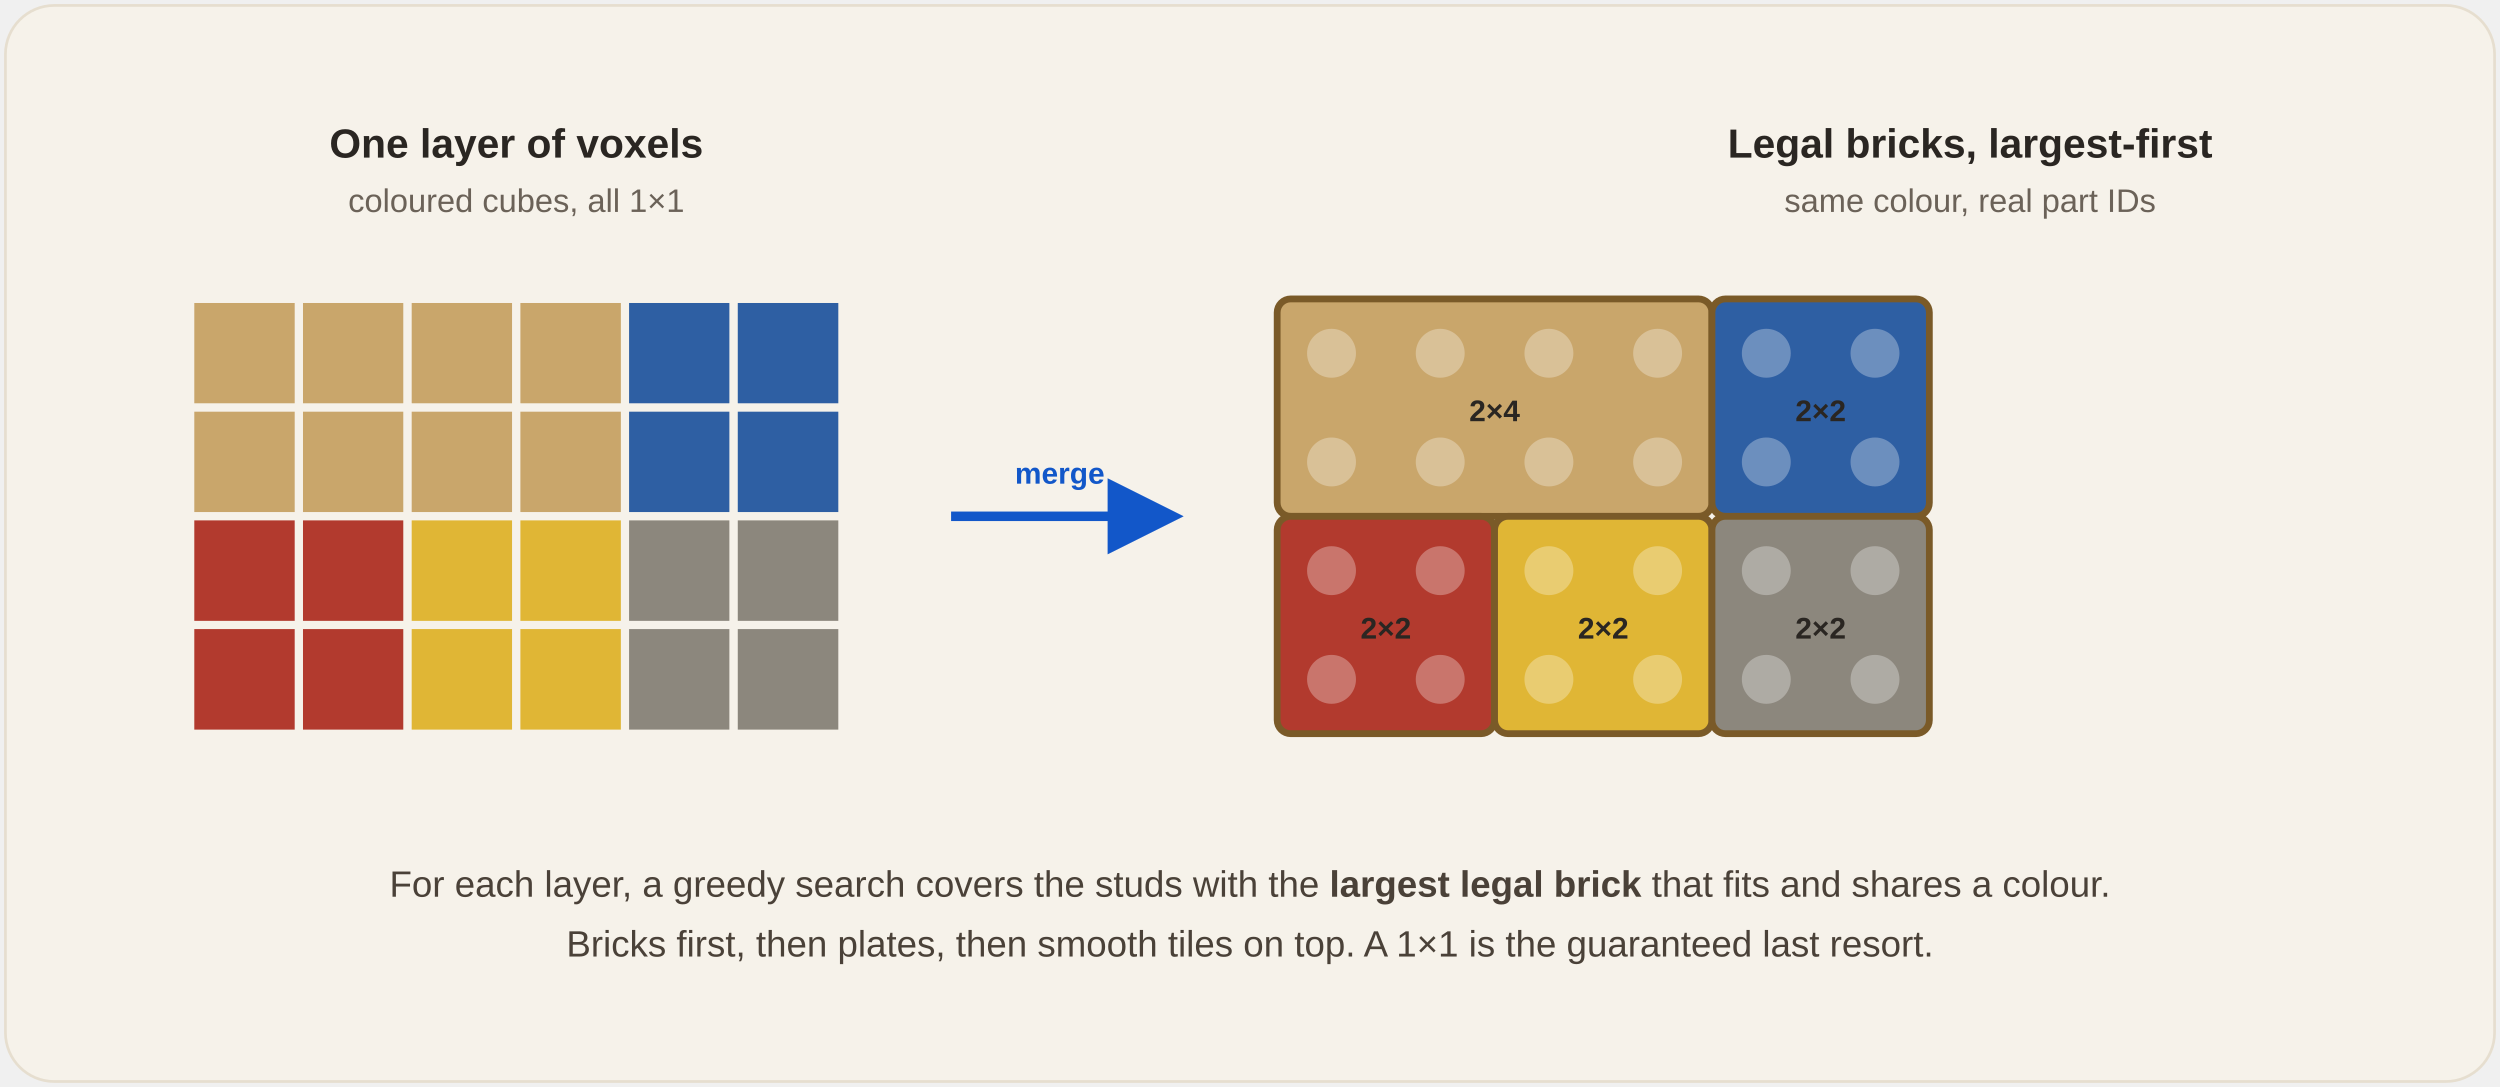
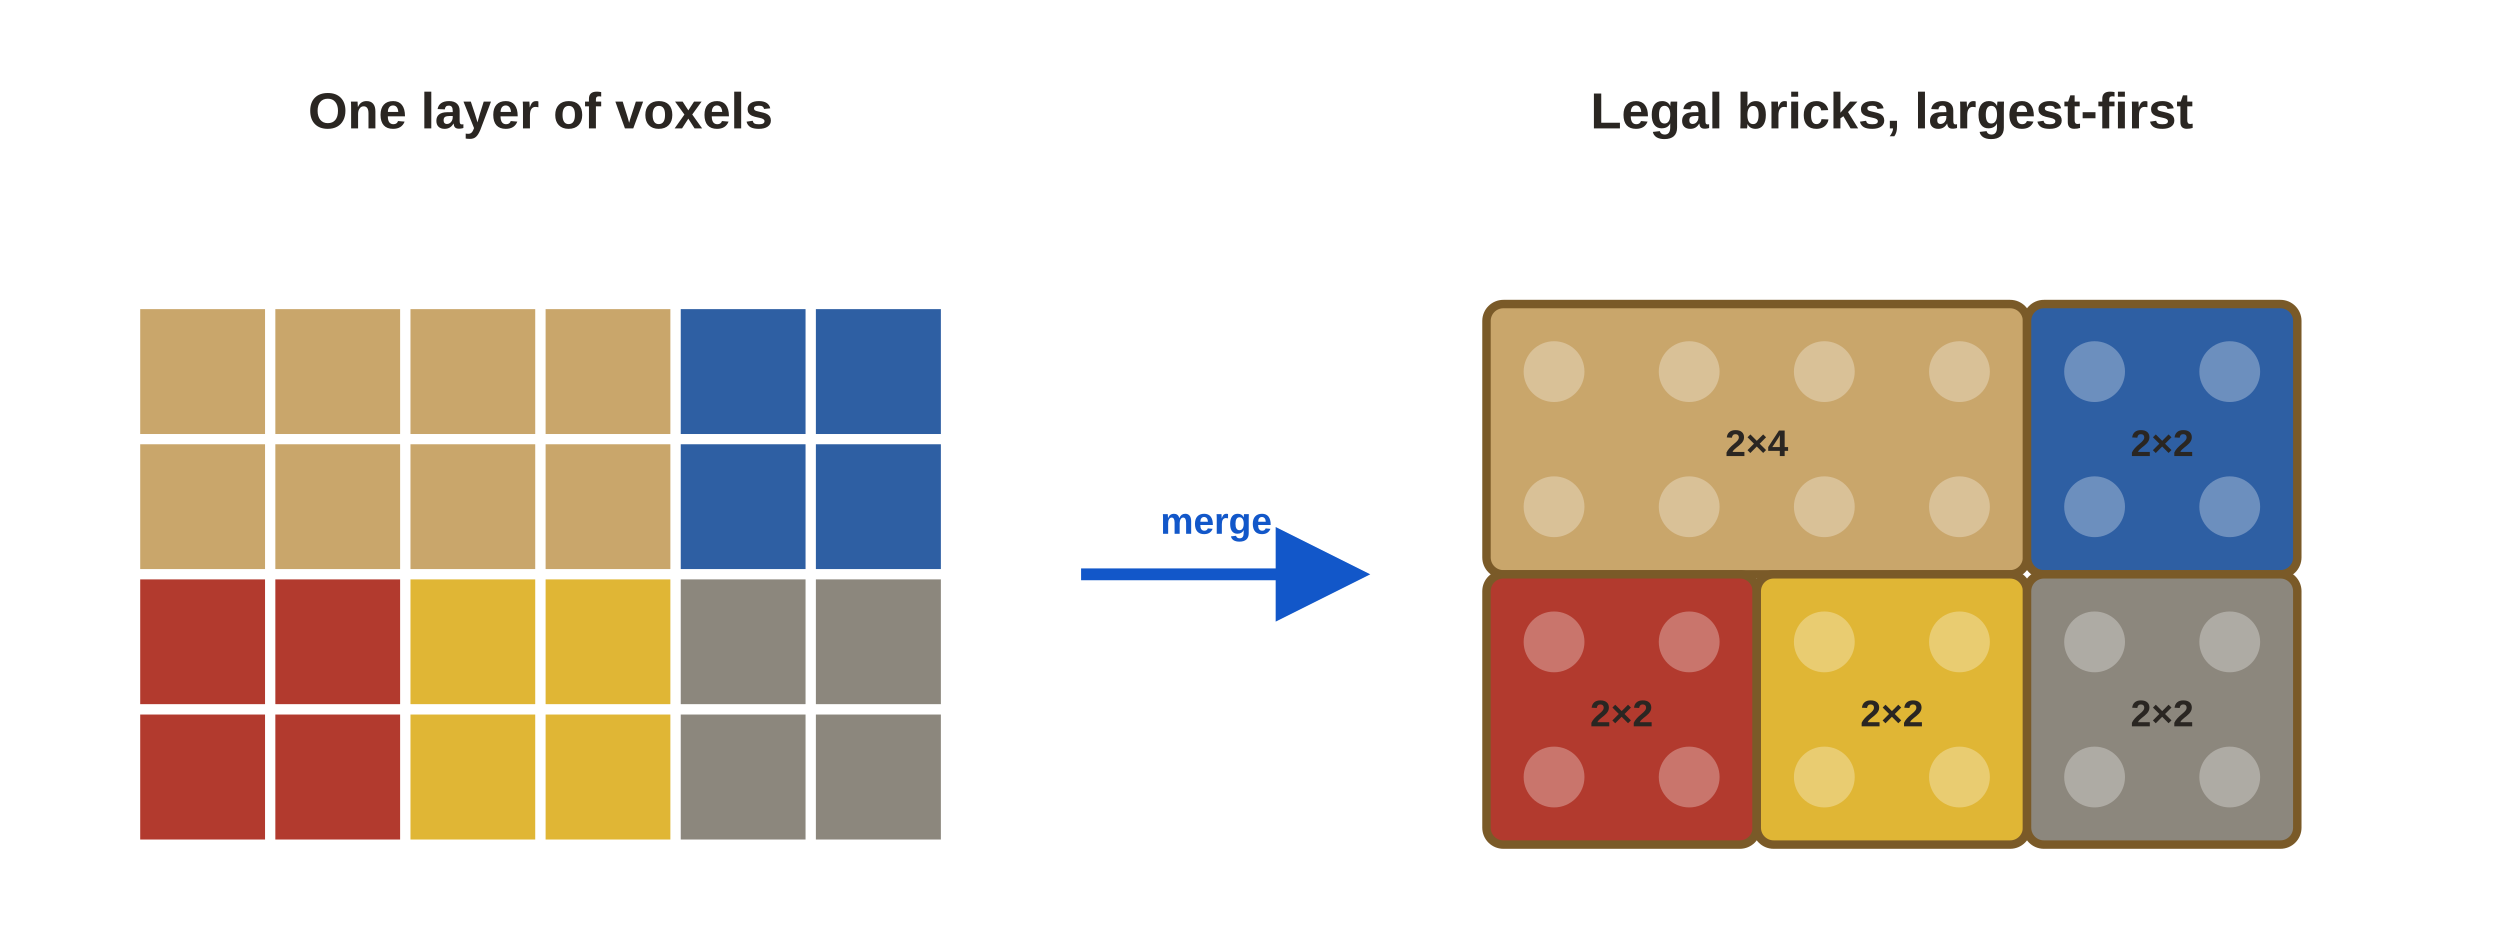
- <svg xmlns="http://www.w3.org/2000/svg" viewBox="0 0 920 400" font-family="Arial, Helvetica, sans-serif">
+ <svg xmlns="http://www.w3.org/2000/svg" viewBox="30 20 740 280" font-family="Arial, Helvetica, sans-serif">
  <defs>
    <marker id="sm-arr" viewBox="0 0 10 10" refX="8" refY="5" markerWidth="8" markerHeight="8" orient="auto-start-reverse">
      <path d="M0,0 L10,5 L0,10 z" fill="#1257C9" />
    </marker>
    <radialGradient id="stud" cx="40%" cy="35%" r="70%">
      <stop offset="0%" stop-color="#ffffff" stop-opacity="0.55" />
      <stop offset="100%" stop-color="#ffffff" stop-opacity="0" />
    </radialGradient>
  </defs>
-   <rect x="2" y="2" width="916" height="396" rx="18" fill="#F6F2EA" stroke="#E6DECF" />
+   <rect x="2" y="2" width="916" height="316" rx="18" fill="#ffffff" />
  <text x="190" y="58" text-anchor="middle" font-size="15" font-weight="bold" fill="#2A2622">One layer of voxels</text>
-   <text x="190" y="78" text-anchor="middle" font-size="12" fill="#6B6258">coloured cubes, all 1×1</text>
-   <text x="725" y="58" text-anchor="middle" font-size="15" font-weight="bold" fill="#2A2622">Legal bricks, largest-first</text>
-   <text x="725" y="78" text-anchor="middle" font-size="12" fill="#6B6258">same colour, real part IDs</text>
+   <text x="590" y="58" text-anchor="middle" font-size="15" font-weight="bold" fill="#2A2622">Legal bricks, largest-first</text>
  <g>
-     <g stroke="#F6F2EA" stroke-width="3">
+     <g stroke="#ffffff" stroke-width="3">
      <rect x="70" y="110" width="40" height="40" fill="#C9A66B" />
      <rect x="110" y="110" width="40" height="40" fill="#C9A66B" />
      <rect x="150" y="110" width="40" height="40" fill="#C9A66B" />
      <rect x="190" y="110" width="40" height="40" fill="#C9A66B" />
      <rect x="230" y="110" width="40" height="40" fill="#2E5FA3" />
      <rect x="270" y="110" width="40" height="40" fill="#2E5FA3" />
      <rect x="70" y="150" width="40" height="40" fill="#C9A66B" />
      <rect x="110" y="150" width="40" height="40" fill="#C9A66B" />
      <rect x="150" y="150" width="40" height="40" fill="#C9A66B" />
      <rect x="190" y="150" width="40" height="40" fill="#C9A66B" />
      <rect x="230" y="150" width="40" height="40" fill="#2E5FA3" />
      <rect x="270" y="150" width="40" height="40" fill="#2E5FA3" />
      <rect x="70" y="190" width="40" height="40" fill="#B23A2E" />
      <rect x="110" y="190" width="40" height="40" fill="#B23A2E" />
      <rect x="150" y="190" width="40" height="40" fill="#E0B635" />
      <rect x="190" y="190" width="40" height="40" fill="#E0B635" />
      <rect x="230" y="190" width="40" height="40" fill="#8C877D" />
      <rect x="270" y="190" width="40" height="40" fill="#8C877D" />
      <rect x="70" y="230" width="40" height="40" fill="#B23A2E" />
      <rect x="110" y="230" width="40" height="40" fill="#B23A2E" />
      <rect x="150" y="230" width="40" height="40" fill="#E0B635" />
      <rect x="190" y="230" width="40" height="40" fill="#E0B635" />
      <rect x="230" y="230" width="40" height="40" fill="#8C877D" />
      <rect x="270" y="230" width="40" height="40" fill="#8C877D" />
    </g>
  </g>
  <line x1="350" y1="190" x2="430" y2="190" stroke="#1257C9" stroke-width="3.5" marker-end="url(#sm-arr)" />
  <text x="390" y="178" text-anchor="middle" font-size="11" font-weight="bold" fill="#1257C9">merge</text>
  <g>
    <g stroke="#7A5A28" stroke-width="2.5">
      <rect x="470" y="110" width="160" height="80" rx="5" fill="#C9A66B" />
      <rect x="630" y="110" width="80" height="80" rx="5" fill="#2E5FA3" />
      <rect x="470" y="190" width="80" height="80" rx="5" fill="#B23A2E" />
      <rect x="550" y="190" width="80" height="80" rx="5" fill="#E0B635" />
      <rect x="630" y="190" width="80" height="80" rx="5" fill="#8C877D" />
    </g>
    <g fill="#ffffff" fill-opacity="0.30">
      <circle cx="490" cy="130" r="9" />
      <circle cx="530" cy="130" r="9" />
      <circle cx="570" cy="130" r="9" />
      <circle cx="610" cy="130" r="9" />
      <circle cx="490" cy="170" r="9" />
      <circle cx="530" cy="170" r="9" />
      <circle cx="570" cy="170" r="9" />
      <circle cx="610" cy="170" r="9" />
      <circle cx="650" cy="130" r="9" />
      <circle cx="690" cy="130" r="9" />
      <circle cx="650" cy="170" r="9" />
      <circle cx="690" cy="170" r="9" />
      <circle cx="490" cy="210" r="9" />
      <circle cx="530" cy="210" r="9" />
      <circle cx="490" cy="250" r="9" />
      <circle cx="530" cy="250" r="9" />
      <circle cx="570" cy="210" r="9" />
      <circle cx="610" cy="210" r="9" />
      <circle cx="570" cy="250" r="9" />
      <circle cx="610" cy="250" r="9" />
      <circle cx="650" cy="210" r="9" />
      <circle cx="690" cy="210" r="9" />
      <circle cx="650" cy="250" r="9" />
      <circle cx="690" cy="250" r="9" />
    </g>
    <g font-size="11" font-weight="bold" fill="#2A2622" text-anchor="middle">
      <text x="550" y="155">2×4</text>
      <text x="670" y="155">2×2</text>
      <text x="510" y="235">2×2</text>
      <text x="590" y="235">2×2</text>
      <text x="670" y="235">2×2</text>
    </g>
  </g>
-   <text x="460" y="330" text-anchor="middle" font-size="13.5" fill="#4A4138">For each layer, a greedy search covers the studs with the <tspan font-weight="bold">largest legal brick</tspan> that fits and shares a colour.</text>
-   <text x="460" y="352" text-anchor="middle" font-size="13.5" fill="#4A4138">Bricks first, then plates, then smooth tiles on top. A 1×1 is the guaranteed last resort.</text>
</svg>
